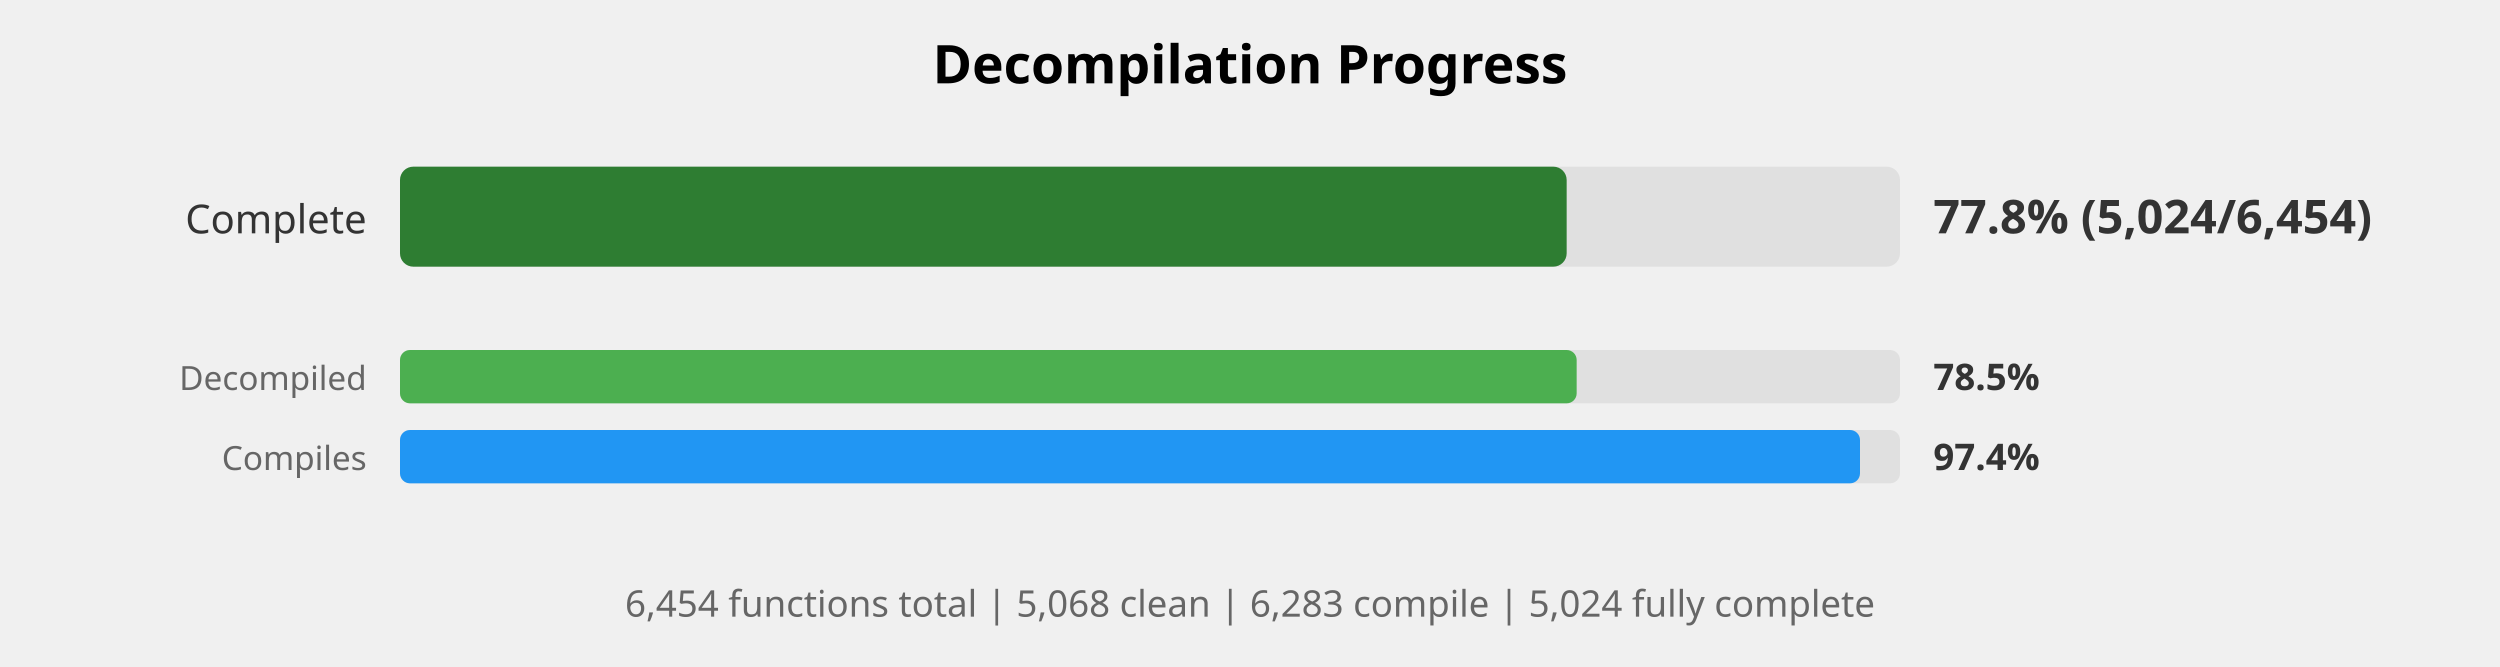
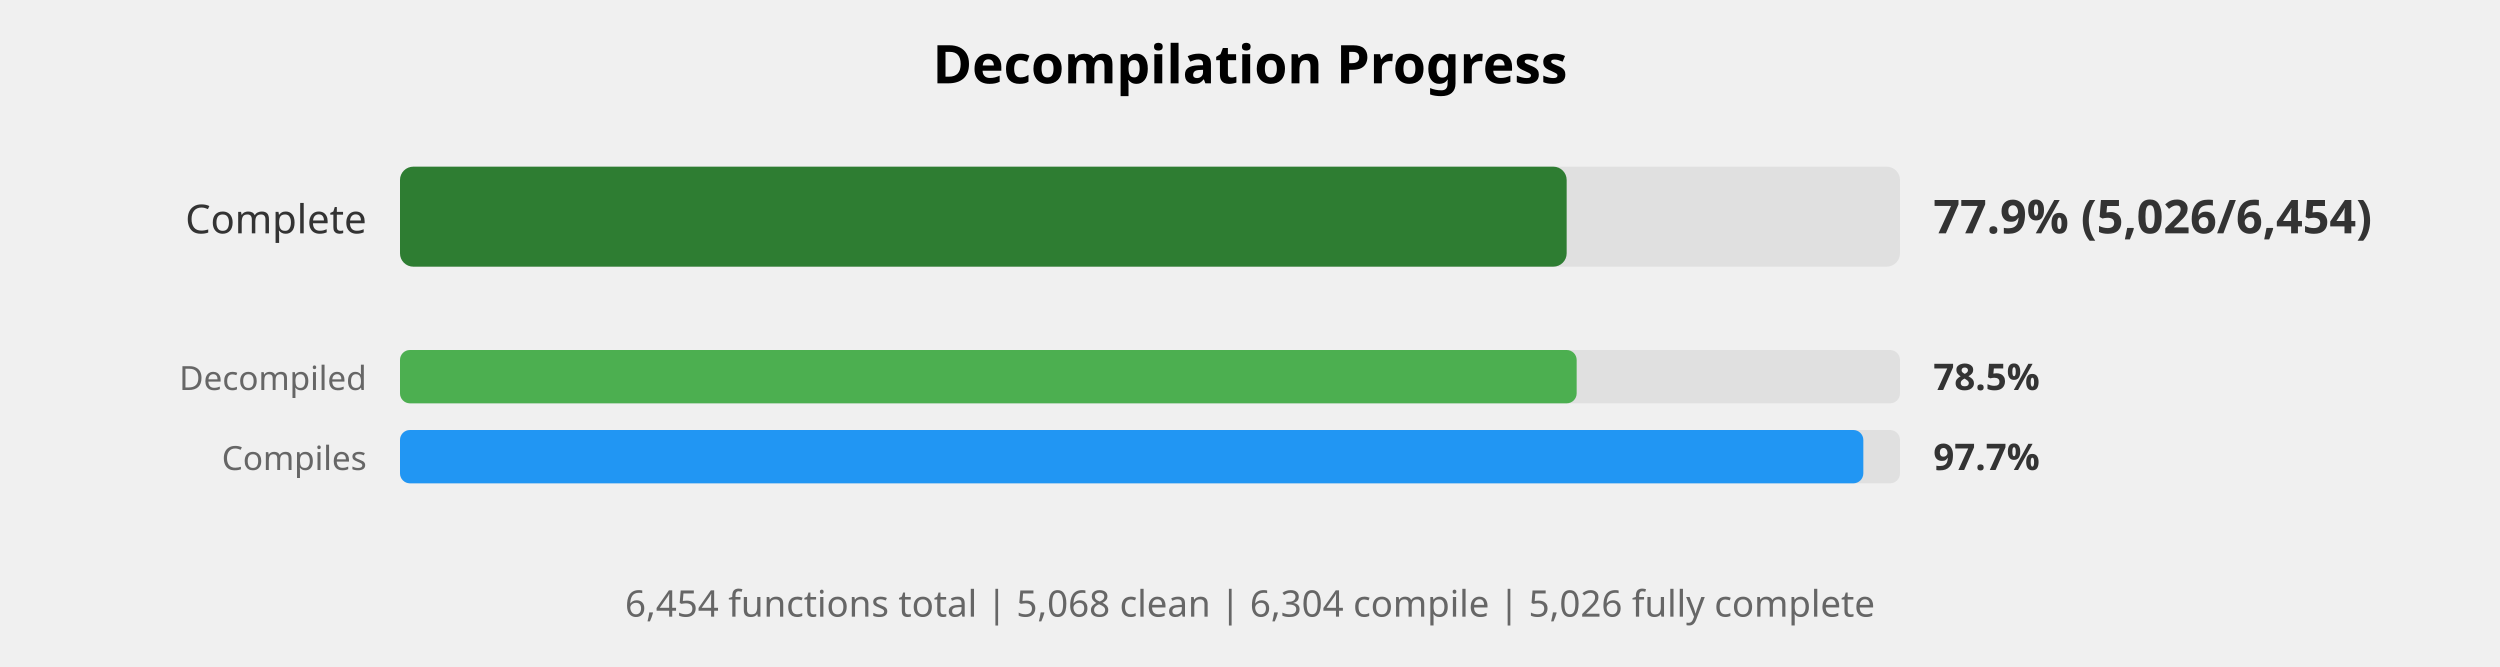
<svg xmlns="http://www.w3.org/2000/svg" width="750" height="200" viewBox="0 0 750 200">
  <style>
    .title { font: bold 16px sans-serif; }
    .label { font: 12px sans-serif; fill: #333; }
    .small-label { font: 10px sans-serif; fill: #666; }
    .percent { font: bold 14px sans-serif; fill: #333; }
    .small-percent { font: bold 11px sans-serif; fill: #333; }
    .summary { font: 11px sans-serif; fill: #666; }
  </style>
  <rect width="100%%" height="100%%" fill="white" />
  <text x="375" y="25" class="title" text-anchor="middle">Decompilation Progress</text>
  <text x="110" y="70" class="label" text-anchor="end">Complete</text>
  <rect x="120" y="50" width="450" height="30" fill="#E0E0E0" rx="4" />
  <rect x="120" y="50" width="350" height="30" fill="#2E7D32" rx="4" />
-   <text x="580" y="70" class="percent">77.8% (5,024/6,454)</text>
+   <text x="580" y="70" class="percent">77.9% (5,026/6,454)</text>
  <text x="110" y="117" class="small-label" text-anchor="end">Decompiled</text>
  <rect x="120" y="105" width="450" height="16" fill="#E0E0E0" rx="3" />
  <rect x="120" y="105" width="353" height="16" fill="#4CAF50" rx="3" />
  <text x="580" y="117" class="small-percent">78.5%</text>
  <text x="110" y="141" class="small-label" text-anchor="end">Compiles</text>
  <rect x="120" y="129" width="450" height="16" fill="#E0E0E0" rx="3" />
-   <rect x="120" y="129" width="438" height="16" fill="#2196F3" rx="3" />
-   <text x="580" y="141" class="small-percent">97.4%</text>
+   <rect x="120" y="129" width="439" height="16" fill="#2196F3" rx="3" />
+   <text x="580" y="141" class="small-percent">97.7%</text>
  <text x="375" y="185" class="summary" text-anchor="middle">
-     6,454 functions total | 5,068 clean | 6,283 compile | 5,024 fully complete
+     6,454 functions total | 5,068 clean | 6,304 compile | 5,026 fully complete
  </text>
</svg>
